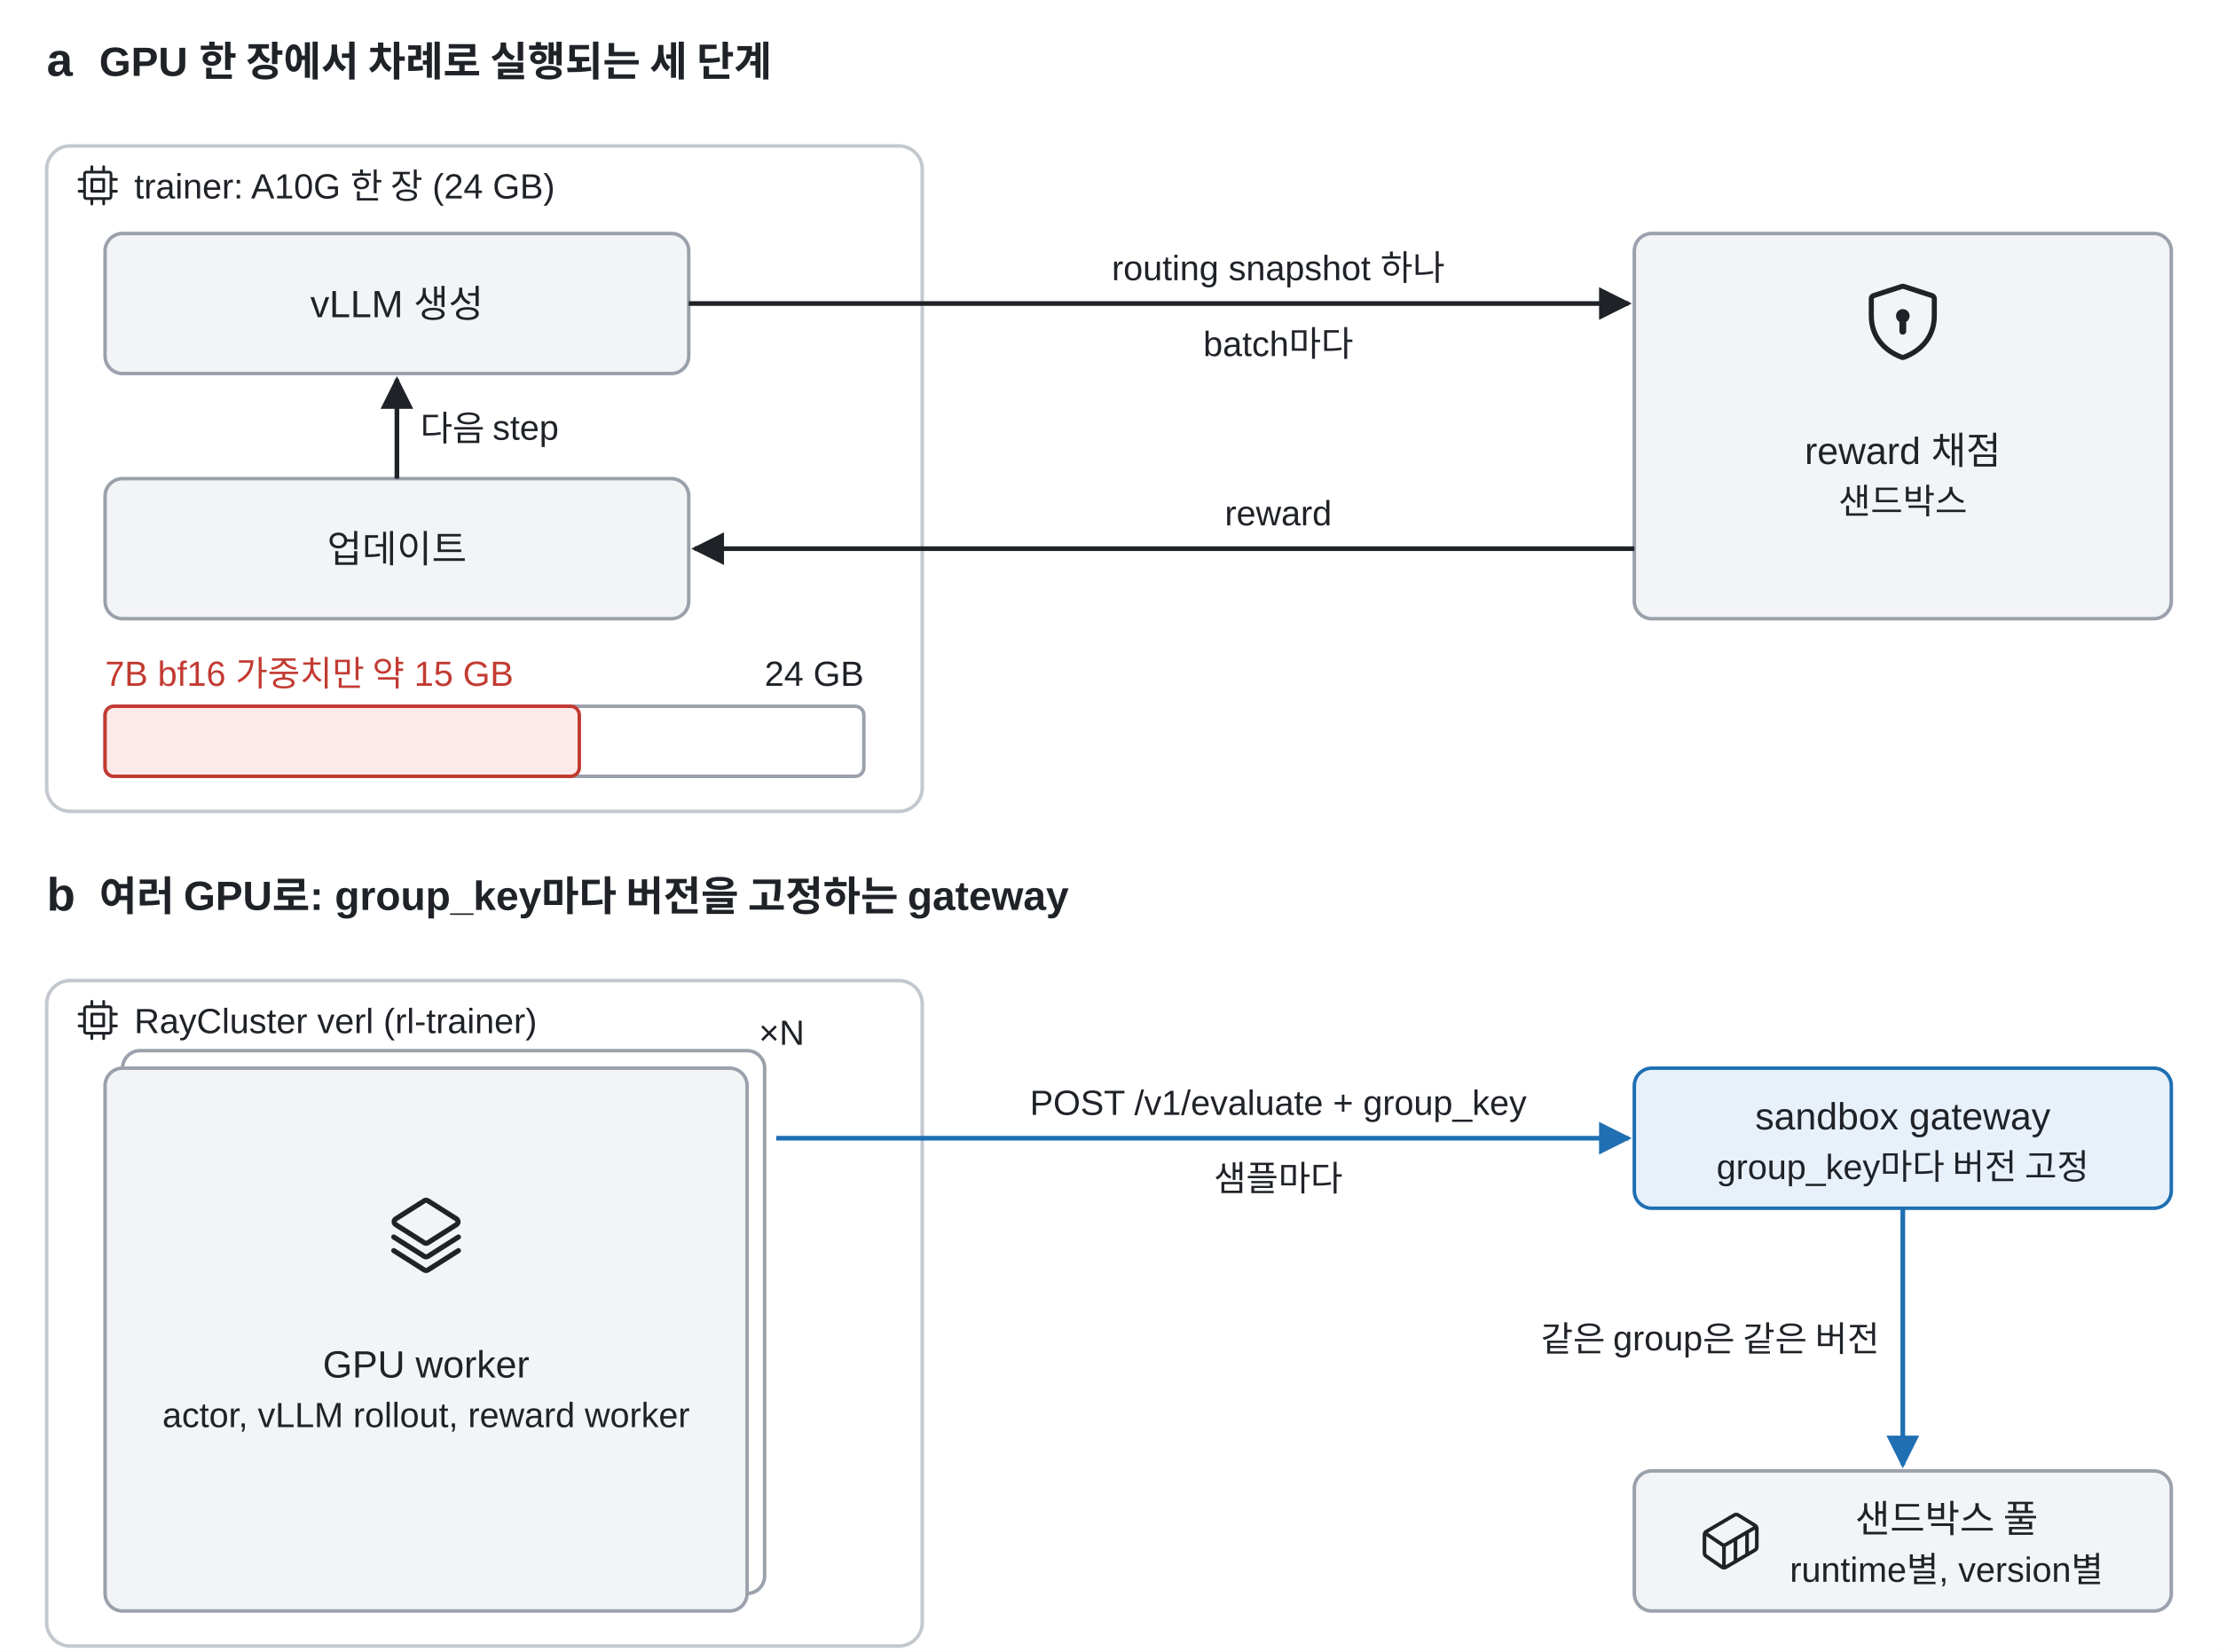
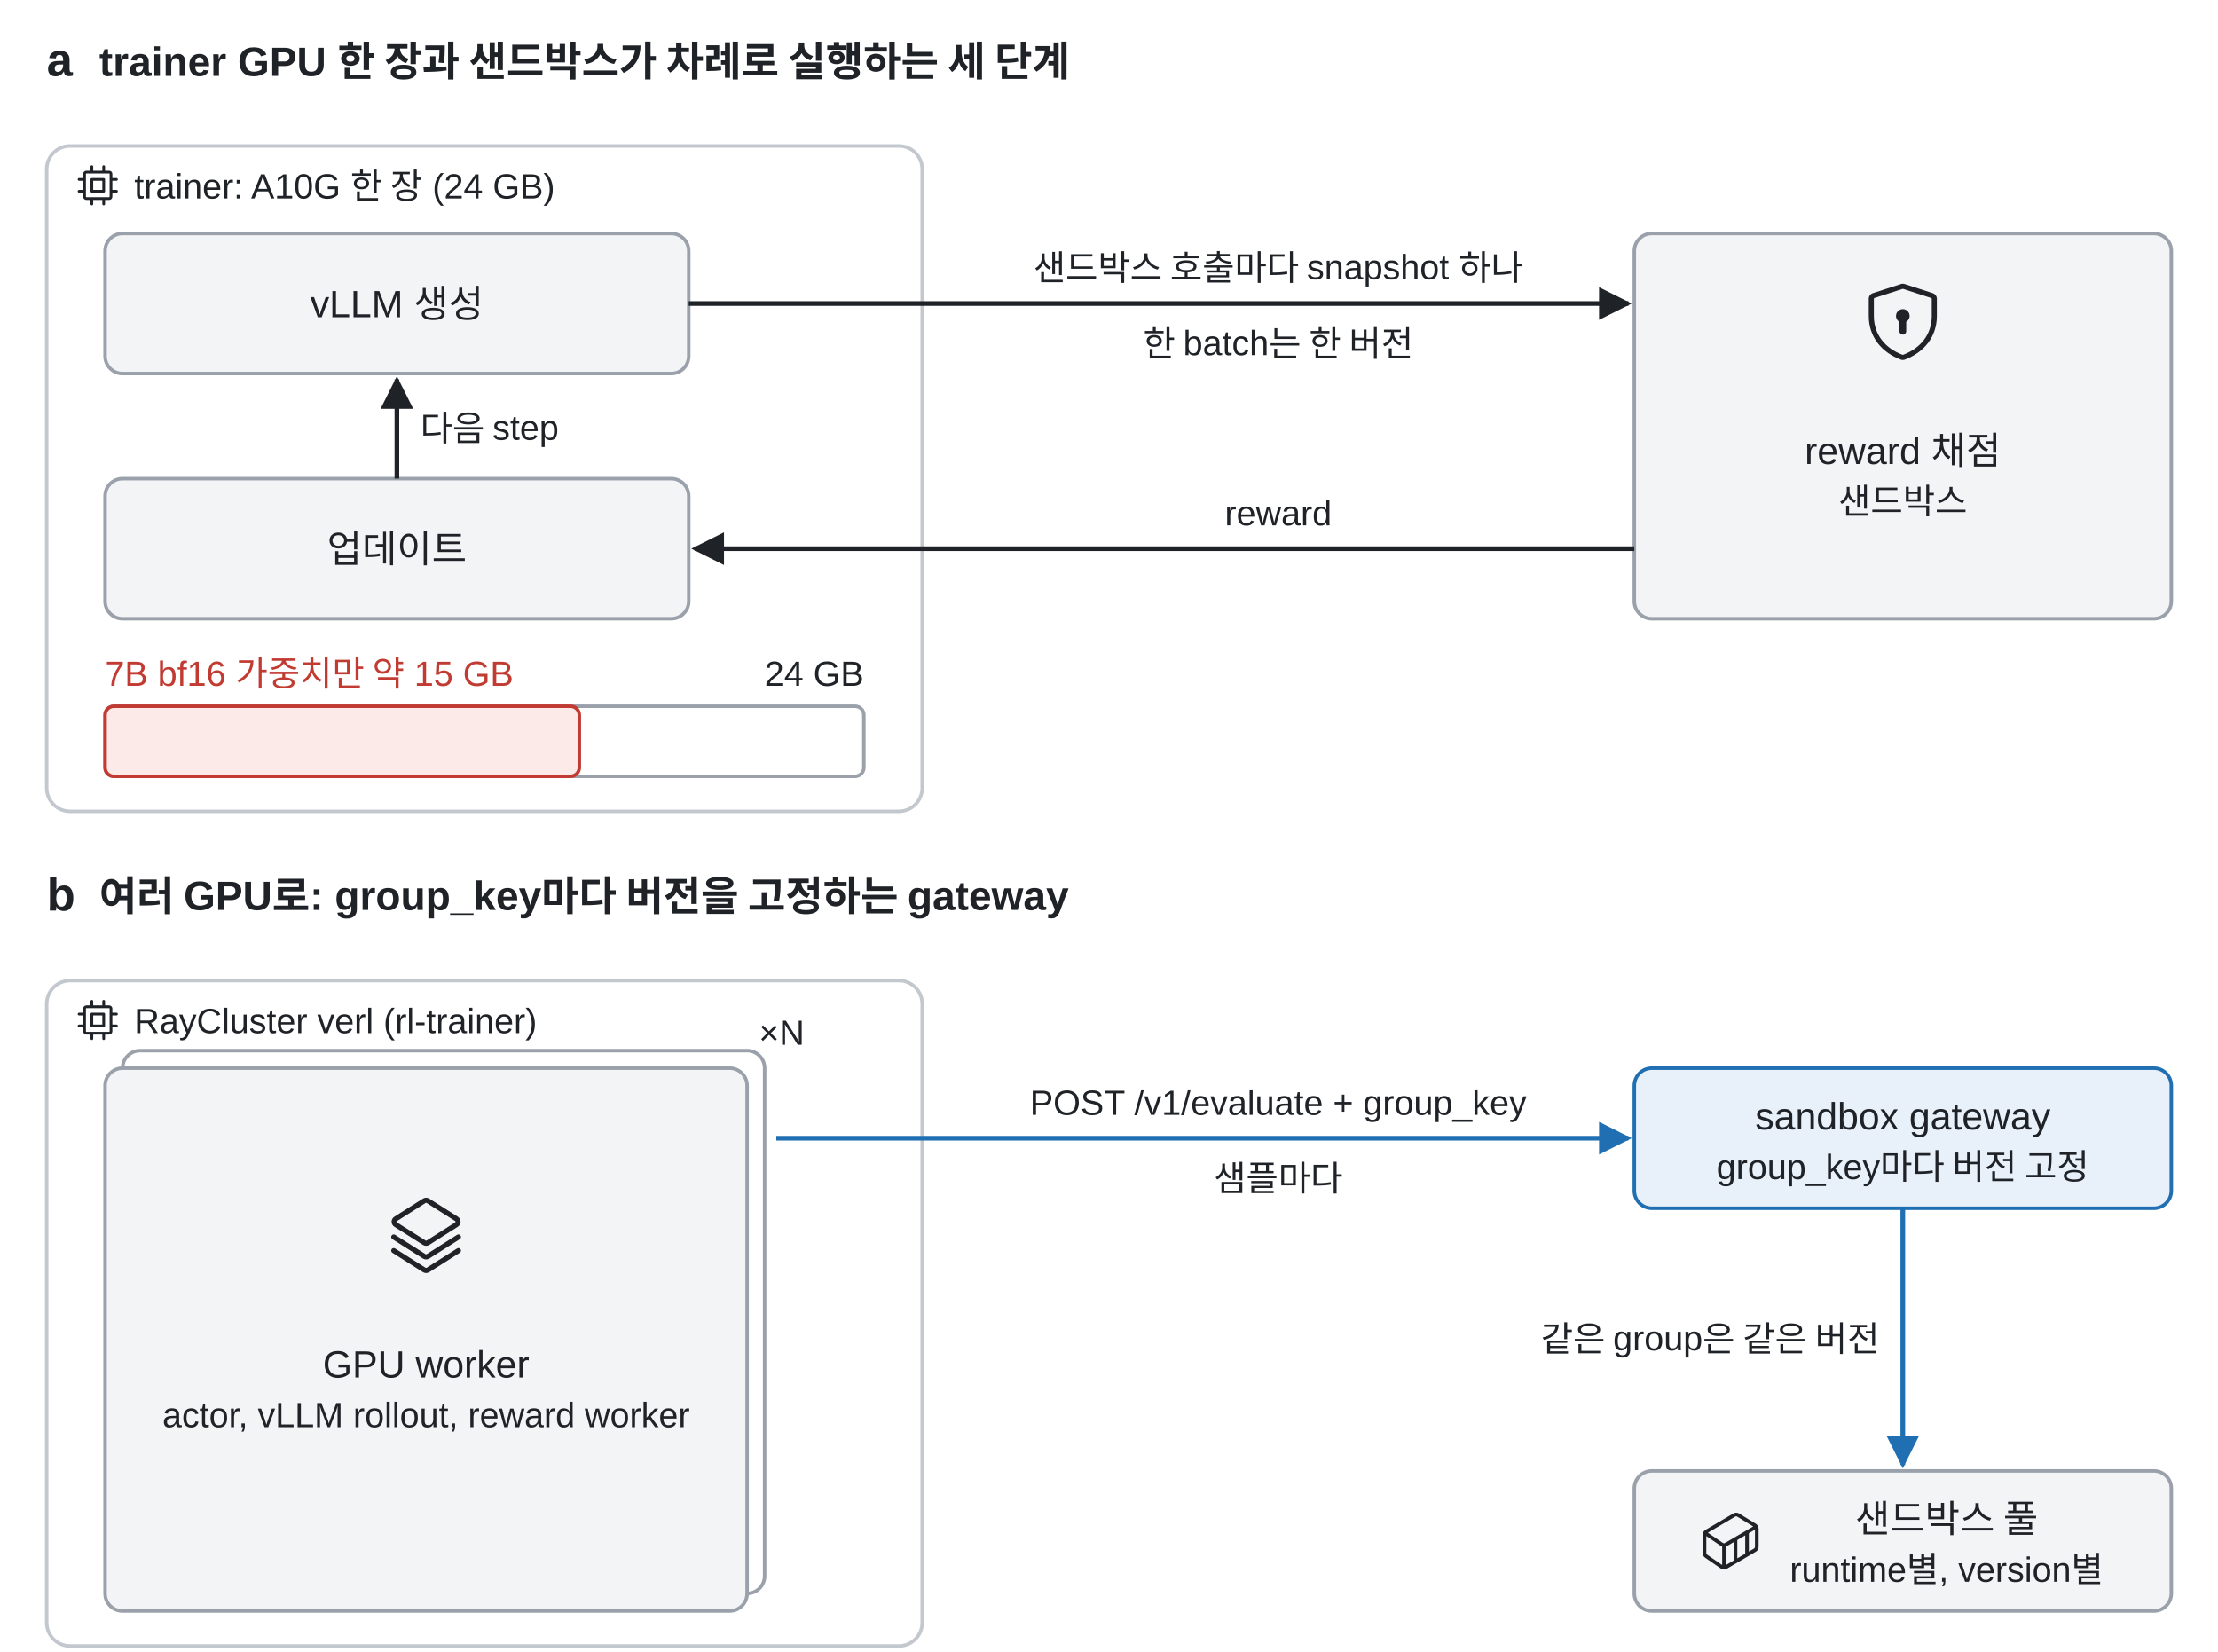
<svg xmlns="http://www.w3.org/2000/svg" width="760px" height="566px" viewBox="0 0 760 566" font-family="Pretendard, 'Apple SD Gothic Neo', 'Noto Sans KR', 'Malgun Gothic', Arial, sans-serif">
  <defs>
    <marker id="head-ink" viewBox="0 0 10 10" refX="9" refY="5" markerWidth="7" markerHeight="7" orient="auto-start-reverse">
      <path d="M0,0 L10,5 L0,10 z" fill="#1F2328" />
    </marker>
    <marker id="head-red" viewBox="0 0 10 10" refX="9" refY="5" markerWidth="7" markerHeight="7" orient="auto-start-reverse">
      <path d="M0,0 L10,5 L0,10 z" fill="#C23B32" />
    </marker>
    <marker id="head-accent" viewBox="0 0 10 10" refX="9" refY="5" markerWidth="7" markerHeight="7" orient="auto-start-reverse">
      <path d="M0,0 L10,5 L0,10 z" fill="#1F6FB2" />
    </marker>
    <marker id="head-muted" viewBox="0 0 10 10" refX="9" refY="5" markerWidth="7" markerHeight="7" orient="auto-start-reverse">
      <path d="M0,0 L10,5 L0,10 z" fill="#9AA1AB" />
    </marker>
  </defs>
  <rect width="100%" height="100%" fill="#FFFFFF" />
  <text x="16" y="26" font-size="16" font-weight="600" fill="#1F2328" text-anchor="start">a</text>
-   <text x="34" y="26" font-size="14" font-weight="600" fill="#1F2328" text-anchor="start">GPU 한 장에서 차례로 실행되는 세 단계</text>
+   <text x="34" y="26" font-size="14" font-weight="600" fill="#1F2328" text-anchor="start">trainer GPU 한 장과 샌드박스가 차례로 실행하는 세 단계</text>
  <rect x="16" y="50" width="300" height="228" rx="8" fill="none" stroke="#C3C8CF" stroke-width="1.2" />
  <g transform="translate(26,56) scale(0.625)" fill="#1F2328">
    <path d="M8.75 8h6.5a.75.75 0 0 1 .75.75v6.5a.75.75 0 0 1-.75.75h-6.5a.75.75 0 0 1-.75-.75v-6.5A.75.75 0 0 1 8.75 8m.75 6.5h5v-5h-5Z" />
    <path d="M15.25 1a.75.75 0 0 1 .75.75V4h2.25c.966 0 1.75.784 1.75 1.75V8h2.25a.75.75 0 0 1 0 1.5H20v5h2.25a.75.75 0 0 1 0 1.5H20v2.25A1.75 1.75 0 0 1 18.25 20H16v2.25a.75.75 0 0 1-1.5 0V20h-5v2.25a.75.75 0 0 1-1.5 0V20H5.75A1.75 1.75 0 0 1 4 18.25V16H1.75a.75.75 0 0 1 0-1.5H4v-5H1.75a.75.75 0 0 1 0-1.5H4V5.75C4 4.784 4.784 4 5.75 4H8V1.75a.75.75 0 0 1 1.5 0V4h5V1.75a.75.75 0 0 1 .75-.75m3 17.5a.25.25 0 0 0 .25-.25V5.75a.25.25 0 0 0-.25-.25H5.75a.25.25 0 0 0-.25.25v12.5c0 .138.112.25.25.25Z" />
  </g>
  <text x="46" y="68" font-size="12" fill="#1F2328" text-anchor="start">trainer: A10G 한 장 (24 GB)</text>
  <g id="n:gen">
    <rect x="36" y="80" width="200" height="48" rx="6" fill="#F3F4F6" stroke="#9AA1AB" stroke-width="1.2" />
  </g>
  <text x="136.0" y="108.68" font-size="13" fill="#1F2328" text-anchor="middle">vLLM 생성</text>
  <g id="n:update">
    <rect x="36" y="164" width="200" height="48" rx="6" fill="#F3F4F6" stroke="#9AA1AB" stroke-width="1.2" />
  </g>
  <text x="136.0" y="192.68" font-size="13" fill="#1F2328" text-anchor="middle">업데이트</text>
  <path d="M136.0,164 L136.0,130" fill="none" stroke="#1F2328" stroke-width="1.6" marker-end="url(#head-ink)" />
  <text x="144.0" y="151" font-size="12" fill="#1F2328" text-anchor="start">다음 step</text>
  <text x="36" y="235" font-size="12" fill="#C23B32" text-anchor="start">7B bf16 가중치만 약 15 GB</text>
  <text x="296" y="235" font-size="12" fill="#1F2328" text-anchor="end">24 GB</text>
  <g id="n:memory">
    <rect x="36" y="242" width="260" height="24" rx="3" fill="#FFFFFF" stroke="#9AA1AB" stroke-width="1.2" />
  </g>
  <rect x="36" y="242" width="162.5" height="24" rx="3" fill="#FBEAE8" stroke="#C23B32" stroke-width="1.2" />
  <g id="n:reward">
    <rect x="560" y="80" width="184" height="132" rx="6" fill="#F3F4F6" stroke="#9AA1AB" stroke-width="1.2" />
  </g>
  <g transform="translate(638.0,96.0) scale(1.166667)" fill="#1F2328">
    <path d="M11.46 1.137a1.75 1.75 0 0 1 1.08 0l8.25 2.675A1.75 1.75 0 0 1 22 5.476V10.5c0 6.19-3.77 10.705-9.401 12.83a1.7 1.7 0 0 1-1.198 0C5.771 21.204 2 16.69 2 10.5V5.476c0-.76.49-1.43 1.21-1.664Zm.617 1.426a.25.25 0 0 0-.154 0L3.673 5.24a.25.25 0 0 0-.173.237V10.5c0 5.461 3.28 9.483 8.43 11.426a.2.2 0 0 0 .14 0c5.15-1.943 8.43-5.965 8.43-11.426V5.476a.25.25 0 0 0-.173-.237ZM13 12.232V15a1 1 0 0 1-2 0v-2.768a2 2 0 1 1 2 0" />
  </g>
  <text x="652.0" y="159.0" font-size="13" fill="#1F2328" text-anchor="middle">reward 채점</text>
  <text x="652.0" y="176.0" font-size="12" fill="#1F2328" text-anchor="middle">샌드박스</text>
  <path d="M236,104 L558,104" fill="none" stroke="#1F2328" stroke-width="1.6" marker-end="url(#head-ink)" />
-   <text x="438.0" y="96" font-size="12" fill="#1F2328" text-anchor="middle">routing snapshot 하나</text>
-   <text x="438.0" y="122" font-size="12" fill="#1F2328" text-anchor="middle">batch마다</text>
+   <text x="438.0" y="96" font-size="12" fill="#1F2328" text-anchor="middle">샌드박스 호출마다 snapshot 하나</text>
+   <text x="438.0" y="122" font-size="12" fill="#1F2328" text-anchor="middle">한 batch는 한 버전</text>
  <path d="M560,188 L238,188" fill="none" stroke="#1F2328" stroke-width="1.6" marker-end="url(#head-ink)" />
  <text x="438.0" y="180" font-size="12" fill="#1F2328" text-anchor="middle">reward</text>
  <text x="16" y="312" font-size="16" font-weight="600" fill="#1F2328" text-anchor="start">b</text>
  <text x="34" y="312" font-size="14" font-weight="600" fill="#1F2328" text-anchor="start">여러 GPU로: group_key마다 버전을 고정하는 gateway</text>
  <rect x="16" y="336" width="300" height="228" rx="8" fill="none" stroke="#C3C8CF" stroke-width="1.2" />
  <g transform="translate(26,342) scale(0.625)" fill="#1F2328">
    <path d="M8.75 8h6.5a.75.75 0 0 1 .75.75v6.5a.75.75 0 0 1-.75.75h-6.5a.75.75 0 0 1-.75-.75v-6.5A.75.75 0 0 1 8.75 8m.75 6.5h5v-5h-5Z" />
    <path d="M15.25 1a.75.75 0 0 1 .75.75V4h2.25c.966 0 1.75.784 1.75 1.75V8h2.25a.75.75 0 0 1 0 1.5H20v5h2.25a.75.75 0 0 1 0 1.5H20v2.25A1.75 1.75 0 0 1 18.25 20H16v2.25a.75.75 0 0 1-1.5 0V20h-5v2.25a.75.75 0 0 1-1.5 0V20H5.75A1.75 1.75 0 0 1 4 18.25V16H1.75a.75.75 0 0 1 0-1.5H4v-5H1.75a.75.75 0 0 1 0-1.5H4V5.75C4 4.784 4.784 4 5.75 4H8V1.75a.75.75 0 0 1 1.5 0V4h5V1.75a.75.75 0 0 1 .75-.75m3 17.5a.25.25 0 0 0 .25-.25V5.75a.25.25 0 0 0-.25-.25H5.75a.25.25 0 0 0-.25.25v12.5c0 .138.112.25.25.25Z" />
  </g>
  <text x="46" y="354" font-size="12" fill="#1F2328" text-anchor="start">RayCluster verl (rl-trainer)</text>
  <rect x="42" y="360" width="220" height="186" rx="6" fill="#FFFFFF" stroke="#9AA1AB" stroke-width="1.2" />
  <g id="n:workers">
    <rect x="36" y="366" width="220" height="186" rx="6" fill="#F3F4F6" stroke="#9AA1AB" stroke-width="1.2" />
  </g>
  <g transform="translate(132.0,409.0) scale(1.166667)" fill="#1F2328">
    <path d="M11.063 1.456a1.75 1.75 0 0 1 1.874 0l8.383 5.316a1.75 1.75 0 0 1 0 2.956l-8.383 5.316a1.75 1.75 0 0 1-1.874 0L2.68 9.728a1.75 1.75 0 0 1 0-2.956Zm1.071 1.267a.25.25 0 0 0-.268 0L3.483 8.039a.25.25 0 0 0 0 .422l8.383 5.316a.25.25 0 0 0 .268 0l8.383-5.316a.25.25 0 0 0 0-.422Z" />
    <path d="M1.867 12.324a.75.75 0 0 1 1.035-.232l8.964 5.685a.25.25 0 0 0 .268 0l8.964-5.685a.75.75 0 0 1 .804 1.267l-8.965 5.685a1.75 1.75 0 0 1-1.874 0l-8.965-5.685a.75.75 0 0 1-.231-1.035" />
    <path d="M1.867 16.324a.75.75 0 0 1 1.035-.232l8.964 5.685a.25.25 0 0 0 .268 0l8.964-5.685a.75.75 0 0 1 .804 1.267l-8.965 5.685a1.75 1.75 0 0 1-1.874 0l-8.965-5.685a.75.75 0 0 1-.231-1.035" />
  </g>
  <text x="146.0" y="472.0" font-size="13" fill="#1F2328" text-anchor="middle">GPU worker</text>
  <text x="146.0" y="489.0" font-size="12" fill="#1F2328" text-anchor="middle">actor, vLLM rollout, reward worker</text>
  <text x="260" y="358" font-size="12" fill="#1F2328" text-anchor="start">×N</text>
  <path d="M266,390 L558,390" fill="none" stroke="#1F6FB2" stroke-width="1.6" marker-end="url(#head-accent)" />
  <text x="438.0" y="382" font-size="12" fill="#1F2328" text-anchor="middle">POST /v1/evaluate + group_key</text>
  <text x="438.0" y="408" font-size="12" fill="#1F2328" text-anchor="middle">샘플마다</text>
  <g id="n:gateway">
    <rect x="560" y="366" width="184" height="48" rx="6" fill="#E8F1FA" stroke="#1F6FB2" stroke-width="1.2" />
  </g>
  <text x="652.0" y="387.0" font-size="13" fill="#1F2328" text-anchor="middle">sandbox gateway</text>
  <text x="652.0" y="404.0" font-size="12" fill="#1F2328" text-anchor="middle">group_key마다 버전 고정</text>
  <g id="n:pools">
    <rect x="560" y="504" width="184" height="48" rx="6" fill="#F3F4F6" stroke="#9AA1AB" stroke-width="1.2" />
  </g>
  <g transform="translate(583.0,518.0) scale(0.8333333)" fill="#1F2328">
    <path d="M13.152.682a2.25 2.25 0 0 1 2.269 0l.007.004 6.957 4.276a2.28 2.28 0 0 1 1.126 1.964v7.516c0 .81-.432 1.56-1.133 1.968l-.002.001-11.964 7.037-.004.003c-.706.41-1.578.41-2.284 0l-.026-.015-6.503-4.502a2.27 2.27 0 0 1-1.096-1.943V9.438c0-.392.1-.77.284-1.1l.003-.006.014-.026c.197-.342.48-.627.82-.827h.002L13.152.681Zm.757 1.295h-.001L2.648 8.616l6.248 4.247a.78.78 0 0 0 .758-.01h.001l11.633-6.804-6.629-4.074a.75.75 0 0 0-.75.003ZM8.517 14.33a2.3 2.3 0 0 1-.393-.18l-.023-.014-6.102-4.147v7.003c0 .275.145.528.379.664l.025.014 6.114 4.232zM18 9.709l-3.25 1.9v7.548L18 17.245Zm-7.59 4.438-.002.002a2.3 2.3 0 0 1-.391.18v7.612l3.233-1.902v-7.552Zm9.09-5.316v7.532l2.124-1.25a.78.78 0 0 0 .387-.671V7.363Z" />
  </g>
  <text x="667.0" y="525.0" font-size="13" fill="#1F2328" text-anchor="middle">샌드박스 풀</text>
  <text x="667.0" y="542.0" font-size="12" fill="#1F2328" text-anchor="middle">runtime별, version별</text>
  <path d="M652.0,414 L652.0,502" fill="none" stroke="#1F6FB2" stroke-width="1.6" marker-end="url(#head-accent)" />
  <text x="644.0" y="463" font-size="12" fill="#1F2328" text-anchor="end">같은 group은 같은 버전</text>
</svg>
